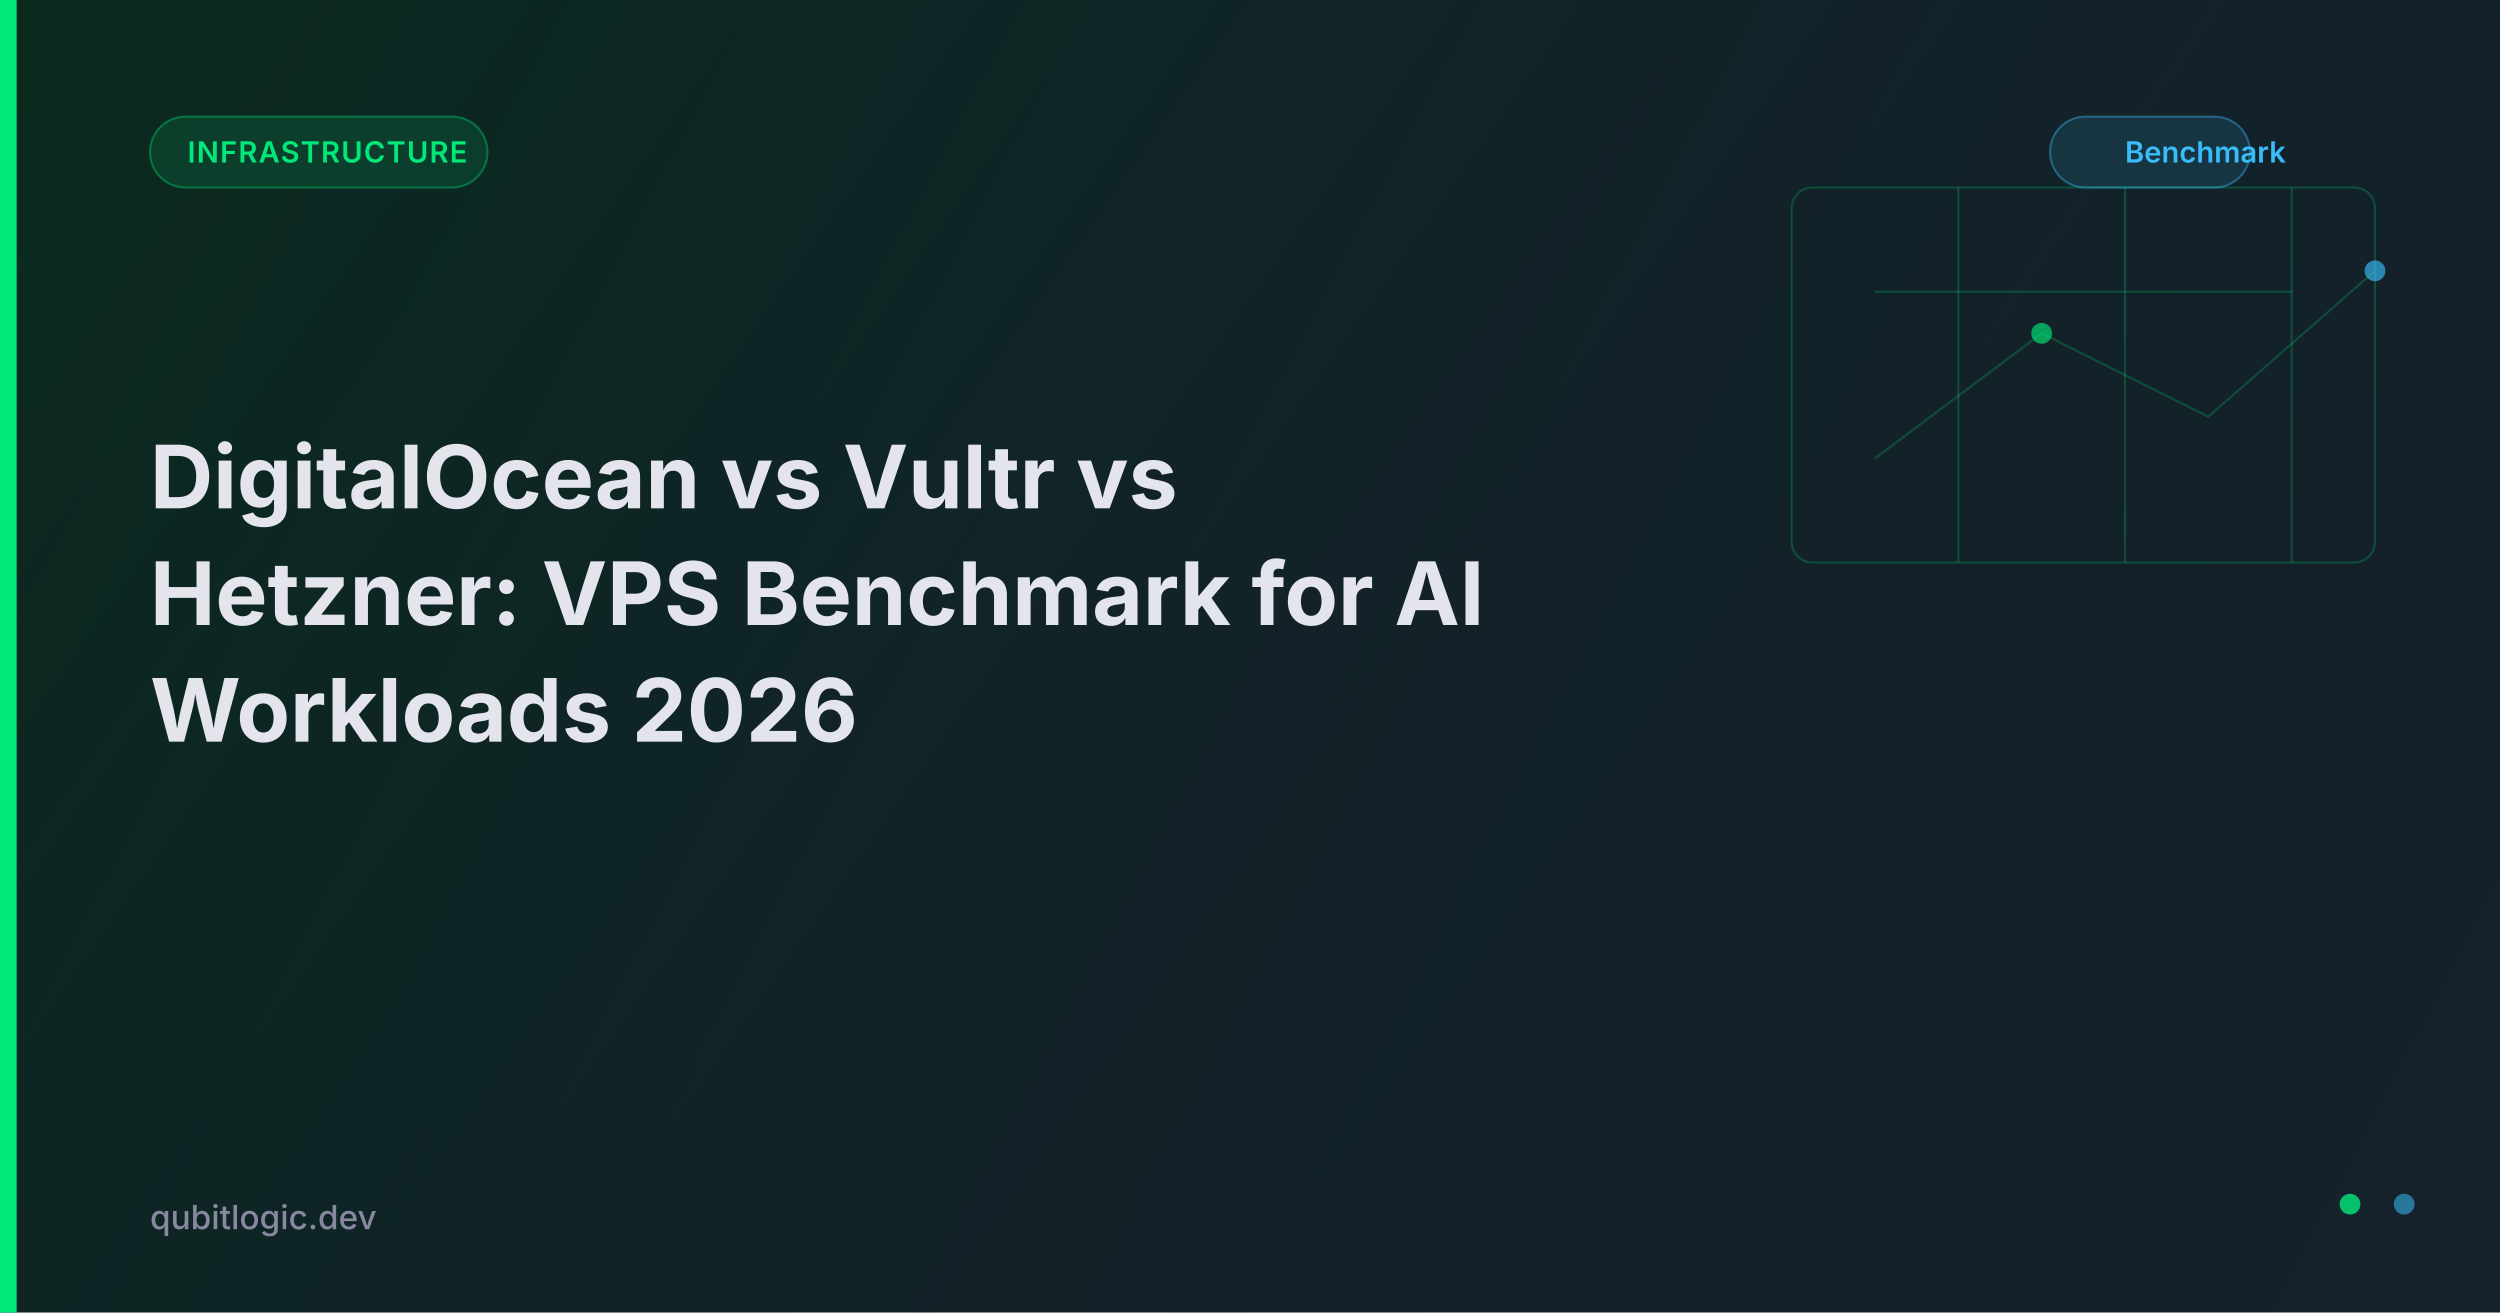
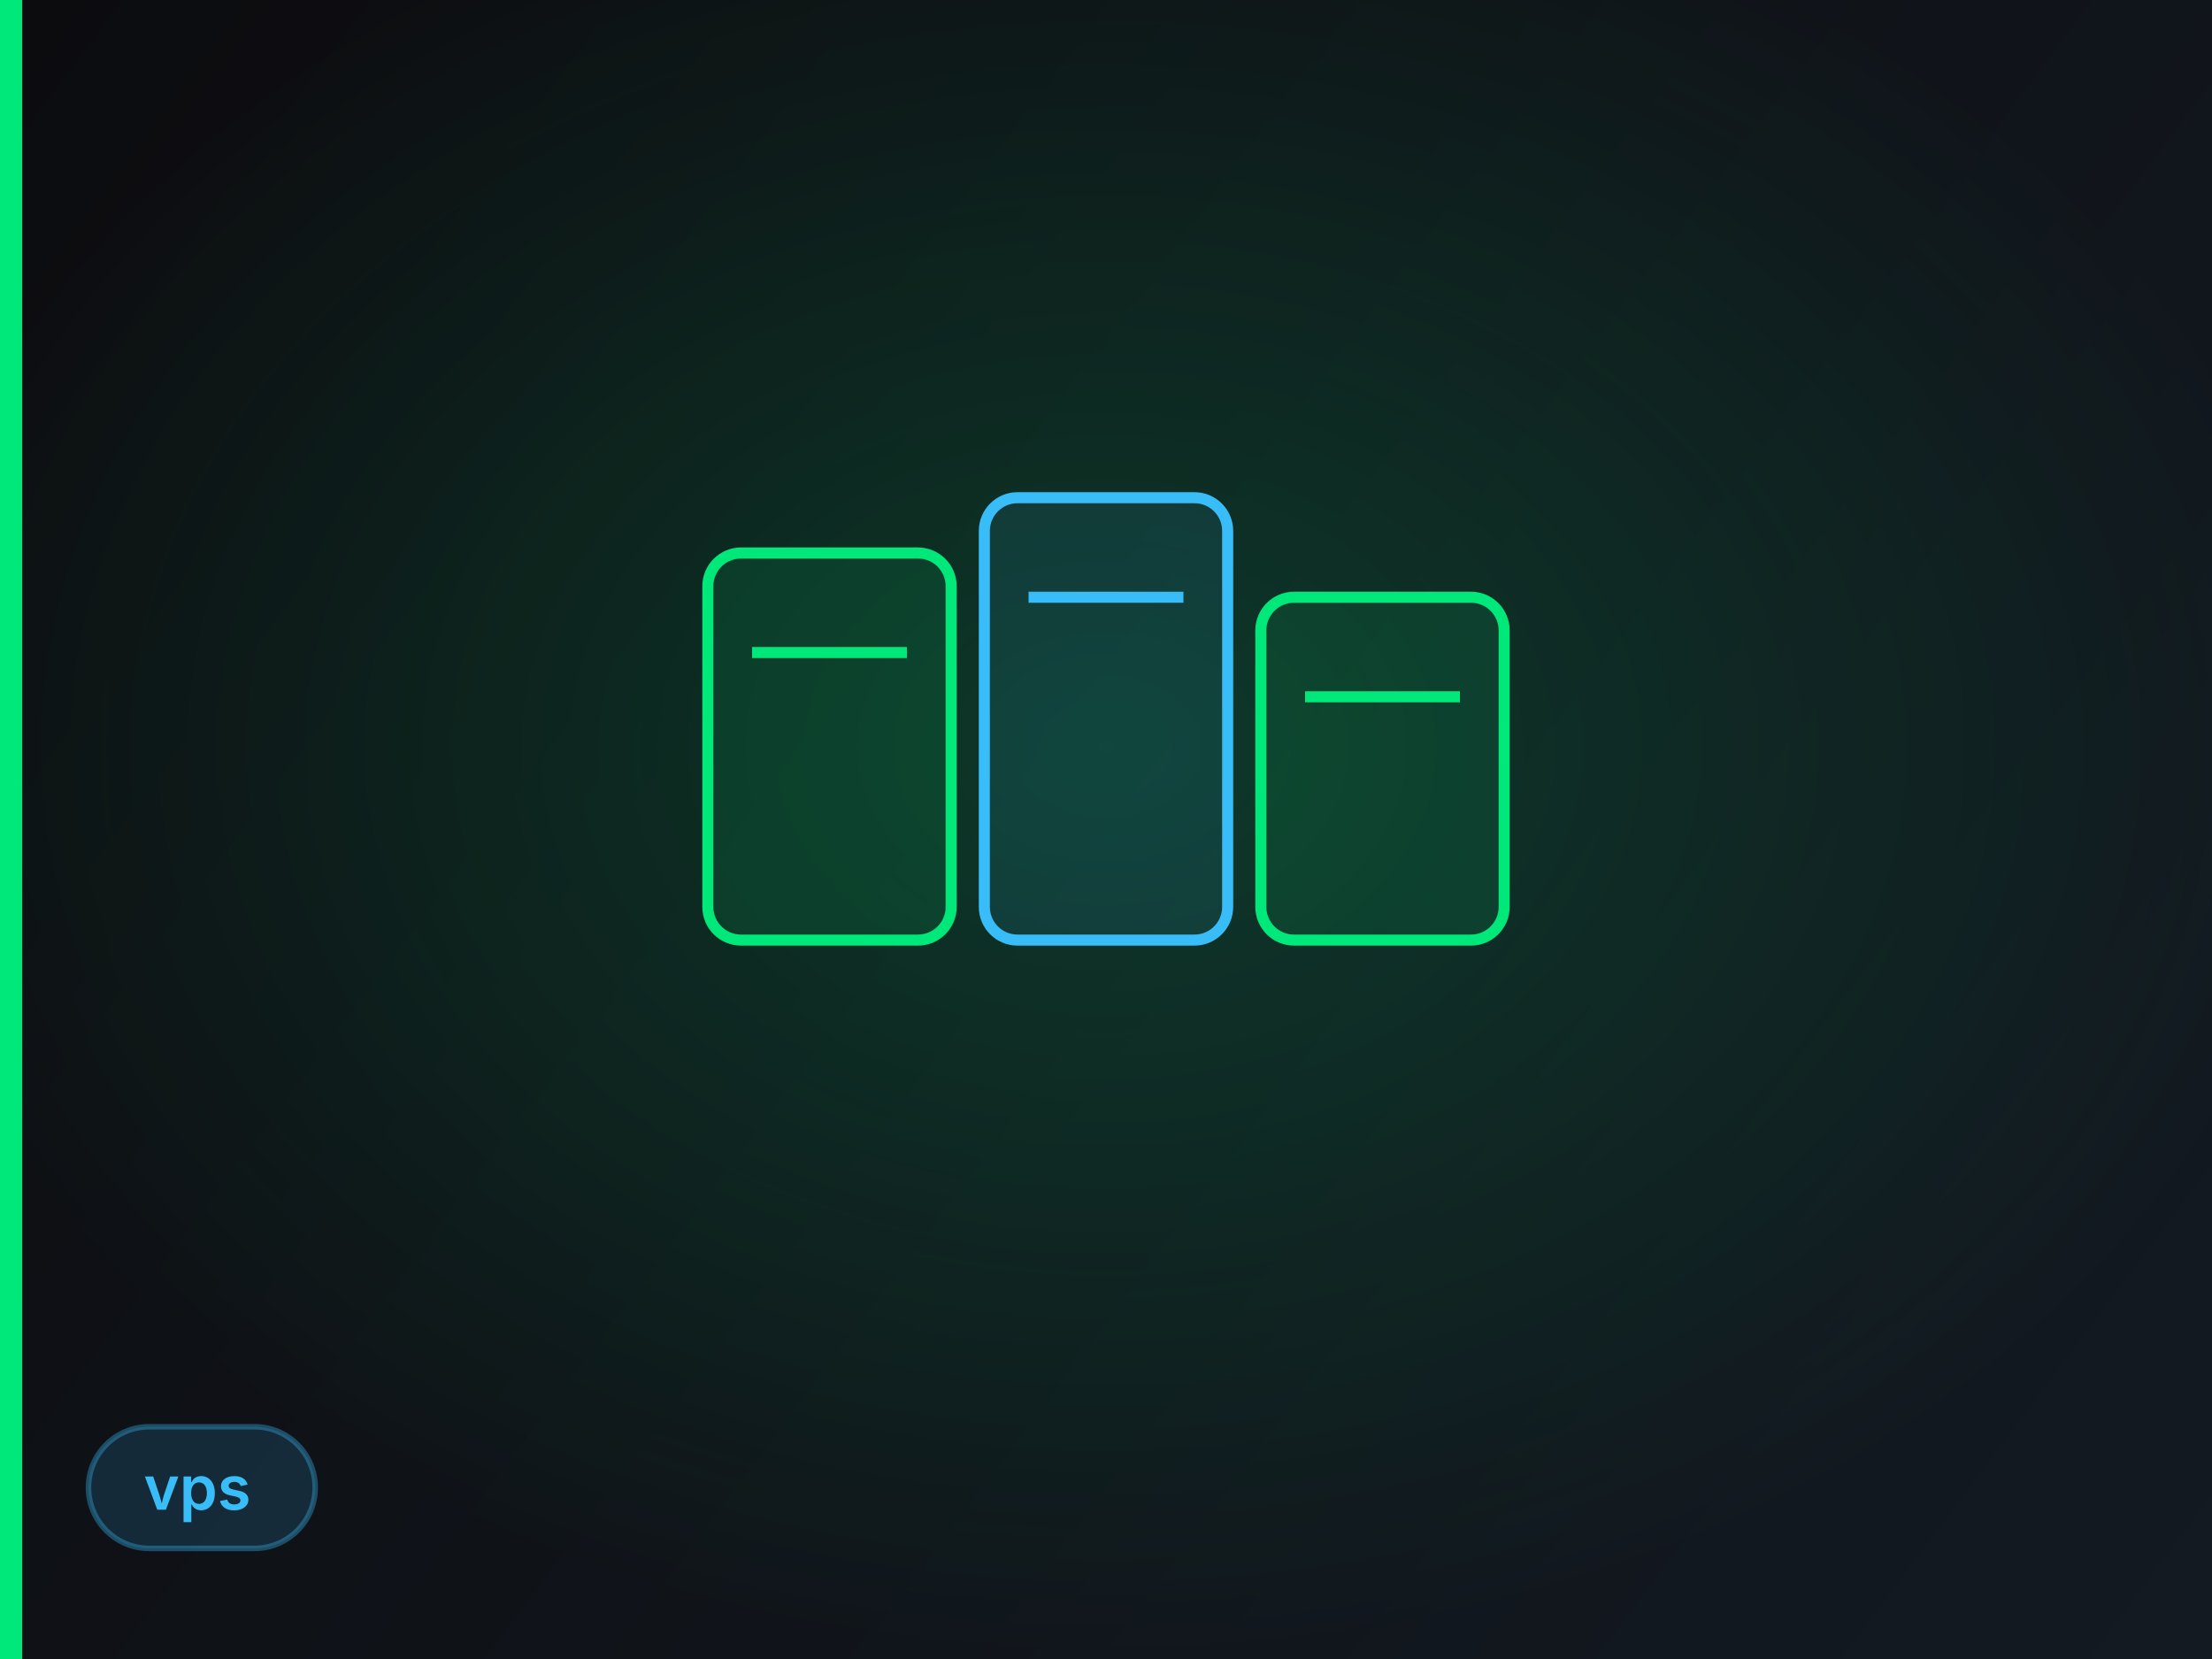
- <svg xmlns="http://www.w3.org/2000/svg" viewBox="0 0 1200 630" fill="none" role="img" aria-label="DigitalOcean vs Vultr vs Hetzner: VPS Benchmark for AI Workloads 2026">
+ <svg xmlns="http://www.w3.org/2000/svg" viewBox="0 0 400 300" fill="none" role="img" aria-label="DigitalOcean vs Vultr vs Hetzner: VPS Benchmark for AI Workloads 2026">
  <defs>
-     <linearGradient id="bg" x1="0" y1="0" x2="1200" y2="630" gradientUnits="userSpaceOnUse">
+     <linearGradient id="bg" x1="0" y1="0" x2="400" y2="300" gradientUnits="userSpaceOnUse">
      <stop stop-color="#0c0c0f" />
      <stop offset="1" stop-color="#131a22" />
    </linearGradient>
-     <linearGradient id="glow" x1="0" y1="0" x2="900" y2="630" gradientUnits="userSpaceOnUse">
-       <stop stop-color="#00e87a" stop-opacity="0.14" />
-       <stop offset="1" stop-color="#38bdf8" stop-opacity="0.05" />
-     </linearGradient>
+     <radialGradient id="glow" cx="50%" cy="45%" r="55%">
+       <stop stop-color="#00e87a" stop-opacity="0.18" />
+       <stop offset="1" stop-color="#00e87a" stop-opacity="0" />
+     </radialGradient>
  </defs>
-   <rect width="1200" height="630" fill="url(#bg)" />
-   <rect width="1200" height="630" fill="url(#glow)" />
-   <rect x="0" y="0" width="8" height="630" fill="#00e87a" />
-   <g stroke="#00e87a" stroke-opacity="0.22" stroke-width="1" fill="none">
-     <rect x="860" y="90" width="280" height="180" rx="10" />
-     <line x1="900" y1="140" x2="1100" y2="140" />
-     <line x1="940" y1="90" x2="940" y2="270" />
-     <line x1="1020" y1="90" x2="1020" y2="270" />
-     <line x1="1100" y1="90" x2="1100" y2="270" />
-     <path d="M900 220 L980 160 L1060 200 L1140 130" />
-   </g>
-   <circle cx="980" cy="160" r="5" fill="#00e87a" fill-opacity="0.65" />
-   <circle cx="1140" cy="130" r="5" fill="#38bdf8" fill-opacity="0.65" />
-   <rect x="72" y="56" width="162" height="34" rx="17" fill="#00e87a" fill-opacity="0.12" stroke="#00e87a" stroke-opacity="0.35" />
-   <text x="90" y="78" fill="#00e87a" font-family="Inter, system-ui, sans-serif" font-size="14" font-weight="600" letter-spacing="0.04em">INFRASTRUCTURE</text>
-   <rect x="984" y="56" width="96" height="34" rx="17" fill="#38bdf8" fill-opacity="0.12" stroke="#38bdf8" stroke-opacity="0.4" />
-   <text x="1020" y="78" fill="#38bdf8" font-family="Inter, system-ui, sans-serif" font-size="14" font-weight="600">Benchmark</text>
-   <text x="72" y="244" fill="#e4e4ec" font-family="Inter, system-ui, sans-serif" font-size="42" font-weight="700">DigitalOcean vs Vultr vs</text>
-   <text x="72" y="300" fill="#e4e4ec" font-family="Inter, system-ui, sans-serif" font-size="42" font-weight="700">Hetzner: VPS Benchmark for AI</text>
-   <text x="72" y="356" fill="#e4e4ec" font-family="Inter, system-ui, sans-serif" font-size="42" font-weight="700">Workloads 2026</text>
-   <text x="72" y="590" fill="#8888a0" font-family="Inter, system-ui, sans-serif" font-size="16" font-weight="500">qubitlogic.dev</text>
-   <circle cx="1128" cy="578" r="5" fill="#00e87a" fill-opacity="0.8" />
-   <circle cx="1154" cy="578" r="5" fill="#38bdf8" fill-opacity="0.55" />
+   <rect width="400" height="300" fill="url(#bg)" />
+   <rect width="400" height="300" fill="url(#glow)" />
+   <rect x="0" y="0" width="4" height="300" fill="#00e87a" />
+   <rect x="128" y="100" width="44" height="70" rx="6" stroke="#00e87a" stroke-width="2" fill="#00e87a" fill-opacity="0.1" />
+   <rect x="178" y="90" width="44" height="80" rx="6" stroke="#38bdf8" stroke-width="2" fill="#38bdf8" fill-opacity="0.1" />
+   <rect x="228" y="108" width="44" height="62" rx="6" stroke="#00e87a" stroke-width="2" fill="#00e87a" fill-opacity="0.1" />
+   <line x1="136" y1="118" x2="164" y2="118" stroke="#00e87a" stroke-width="2" />
+   <line x1="186" y1="108" x2="214" y2="108" stroke="#38bdf8" stroke-width="2" />
+   <line x1="236" y1="126" x2="264" y2="126" stroke="#00e87a" stroke-width="2" />
+   <rect x="16" y="258" width="41" height="22" rx="11" fill="#38bdf8" fill-opacity="0.15" stroke="#38bdf8" stroke-opacity="0.35" />
+   <text x="26" y="273" fill="#38bdf8" font-family="Inter, system-ui, sans-serif" font-size="11" font-weight="600">vps</text>
</svg>
